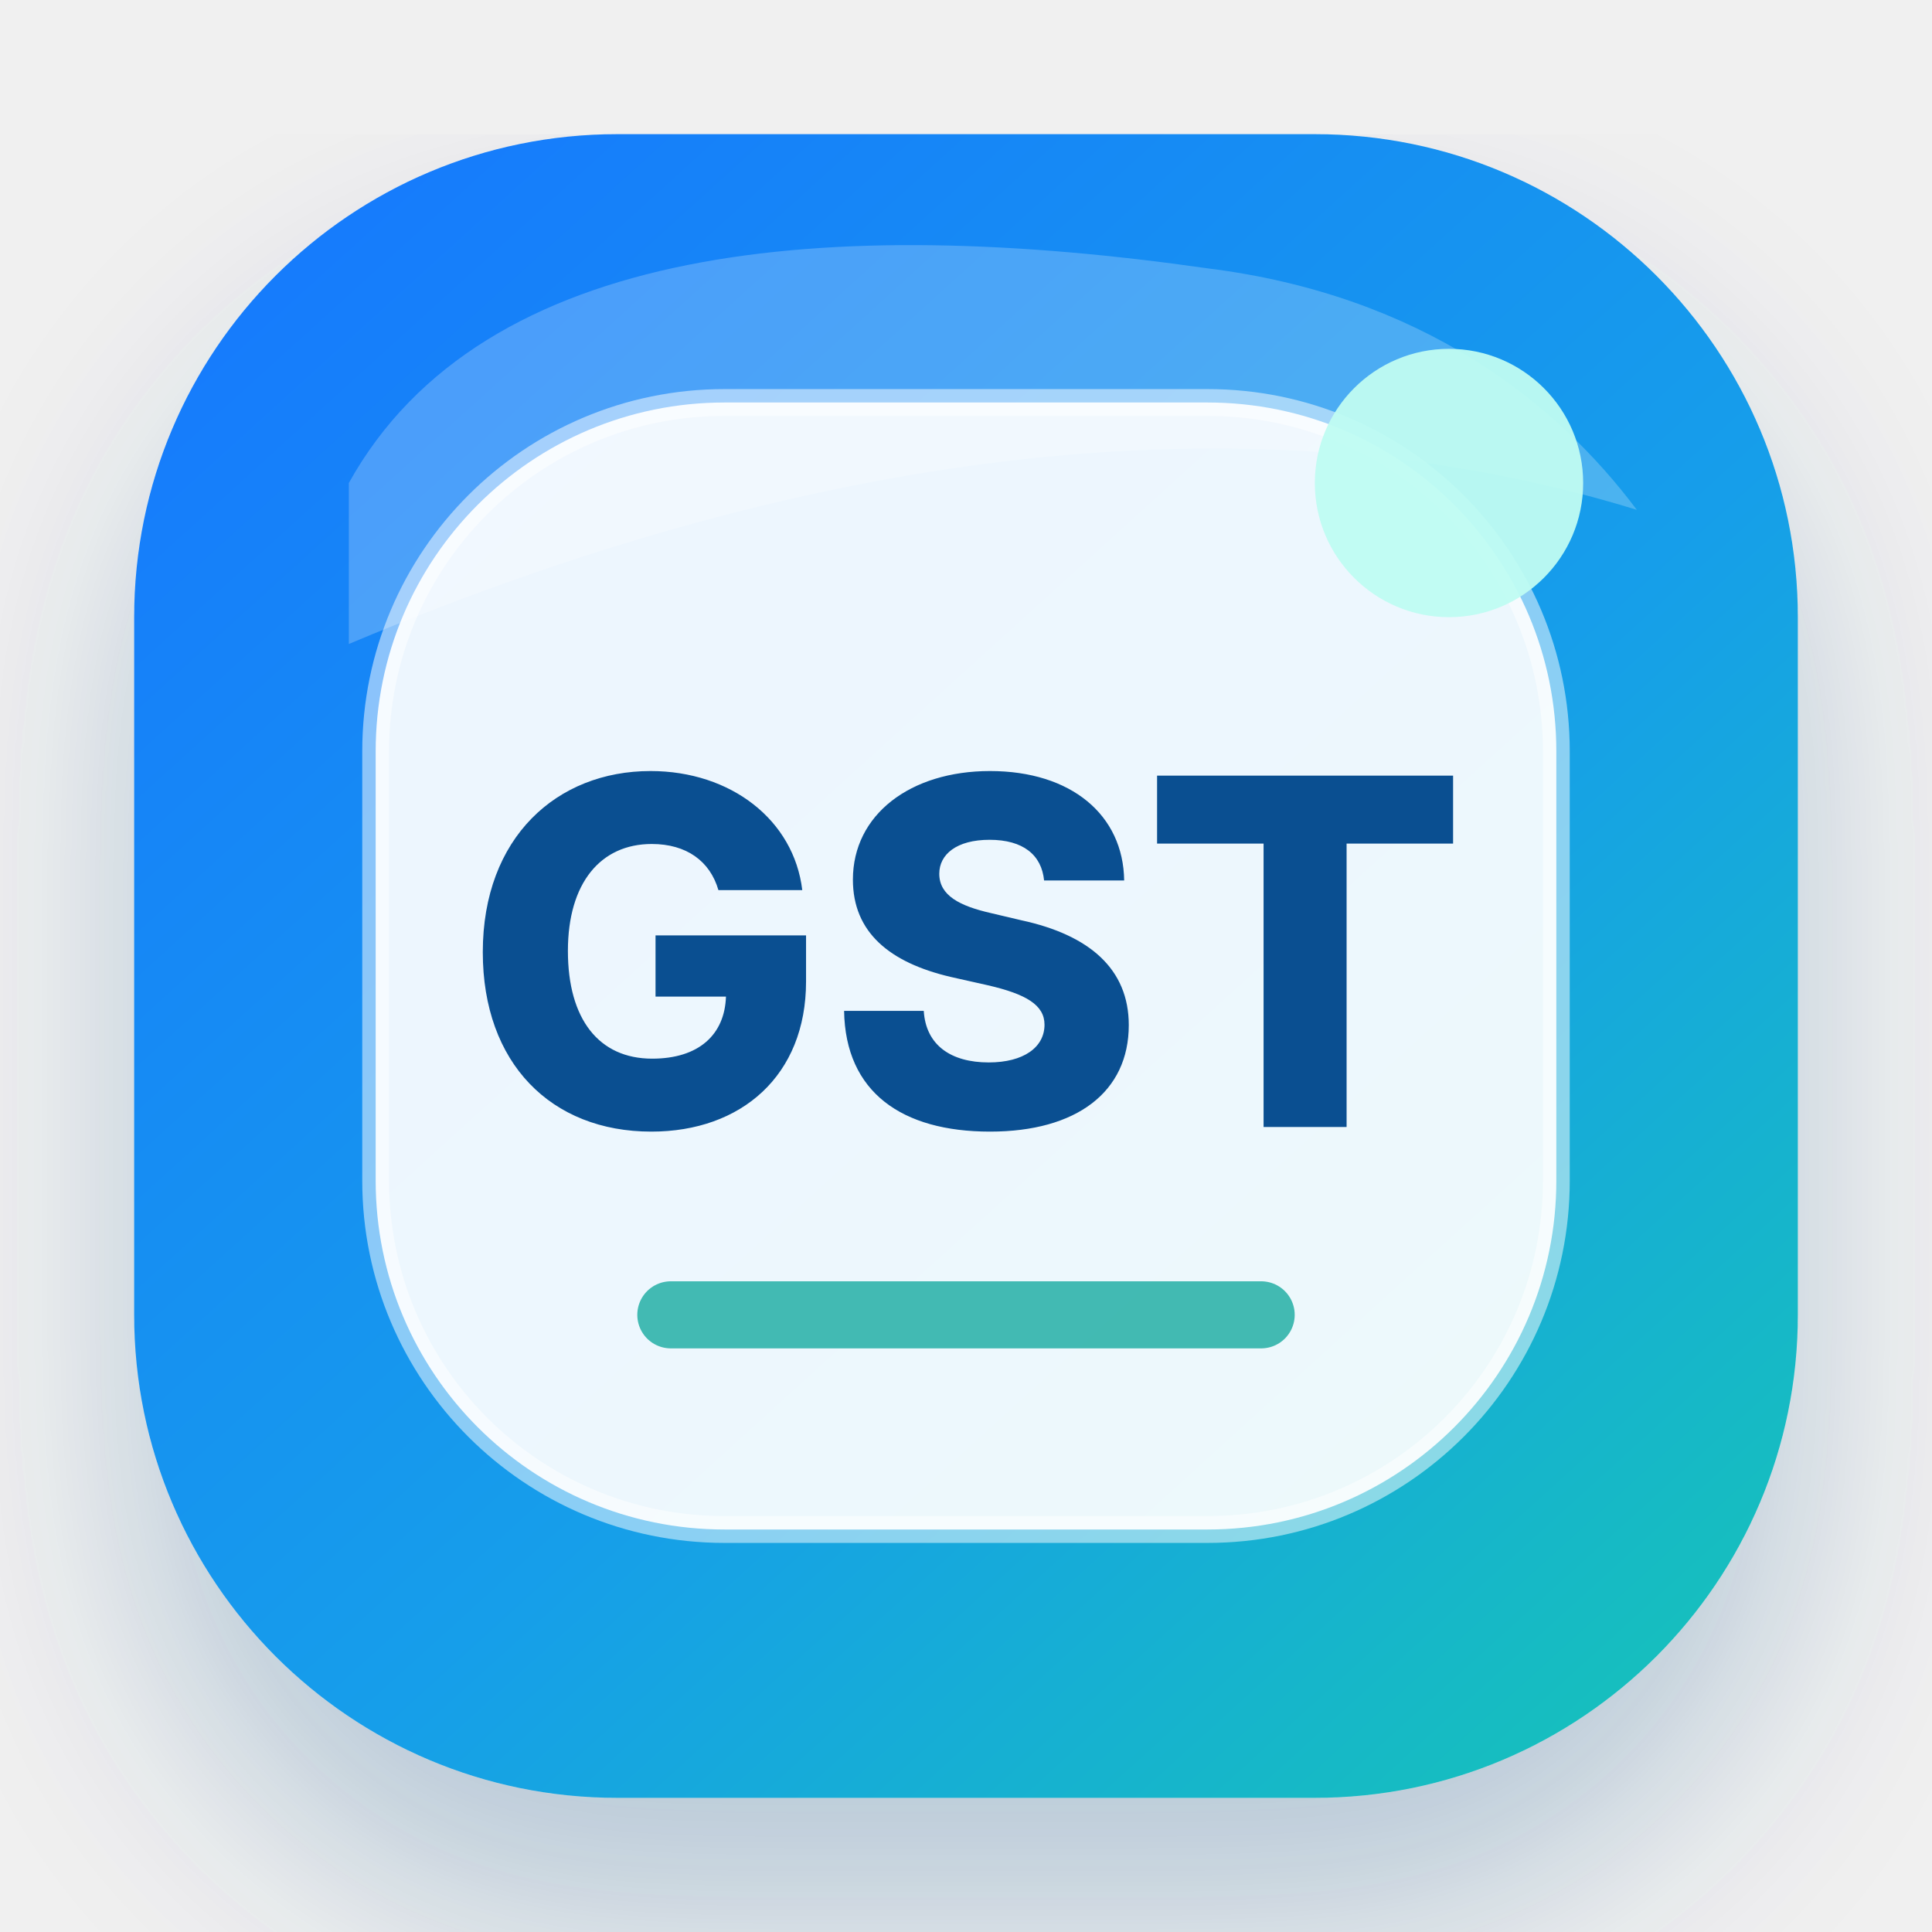
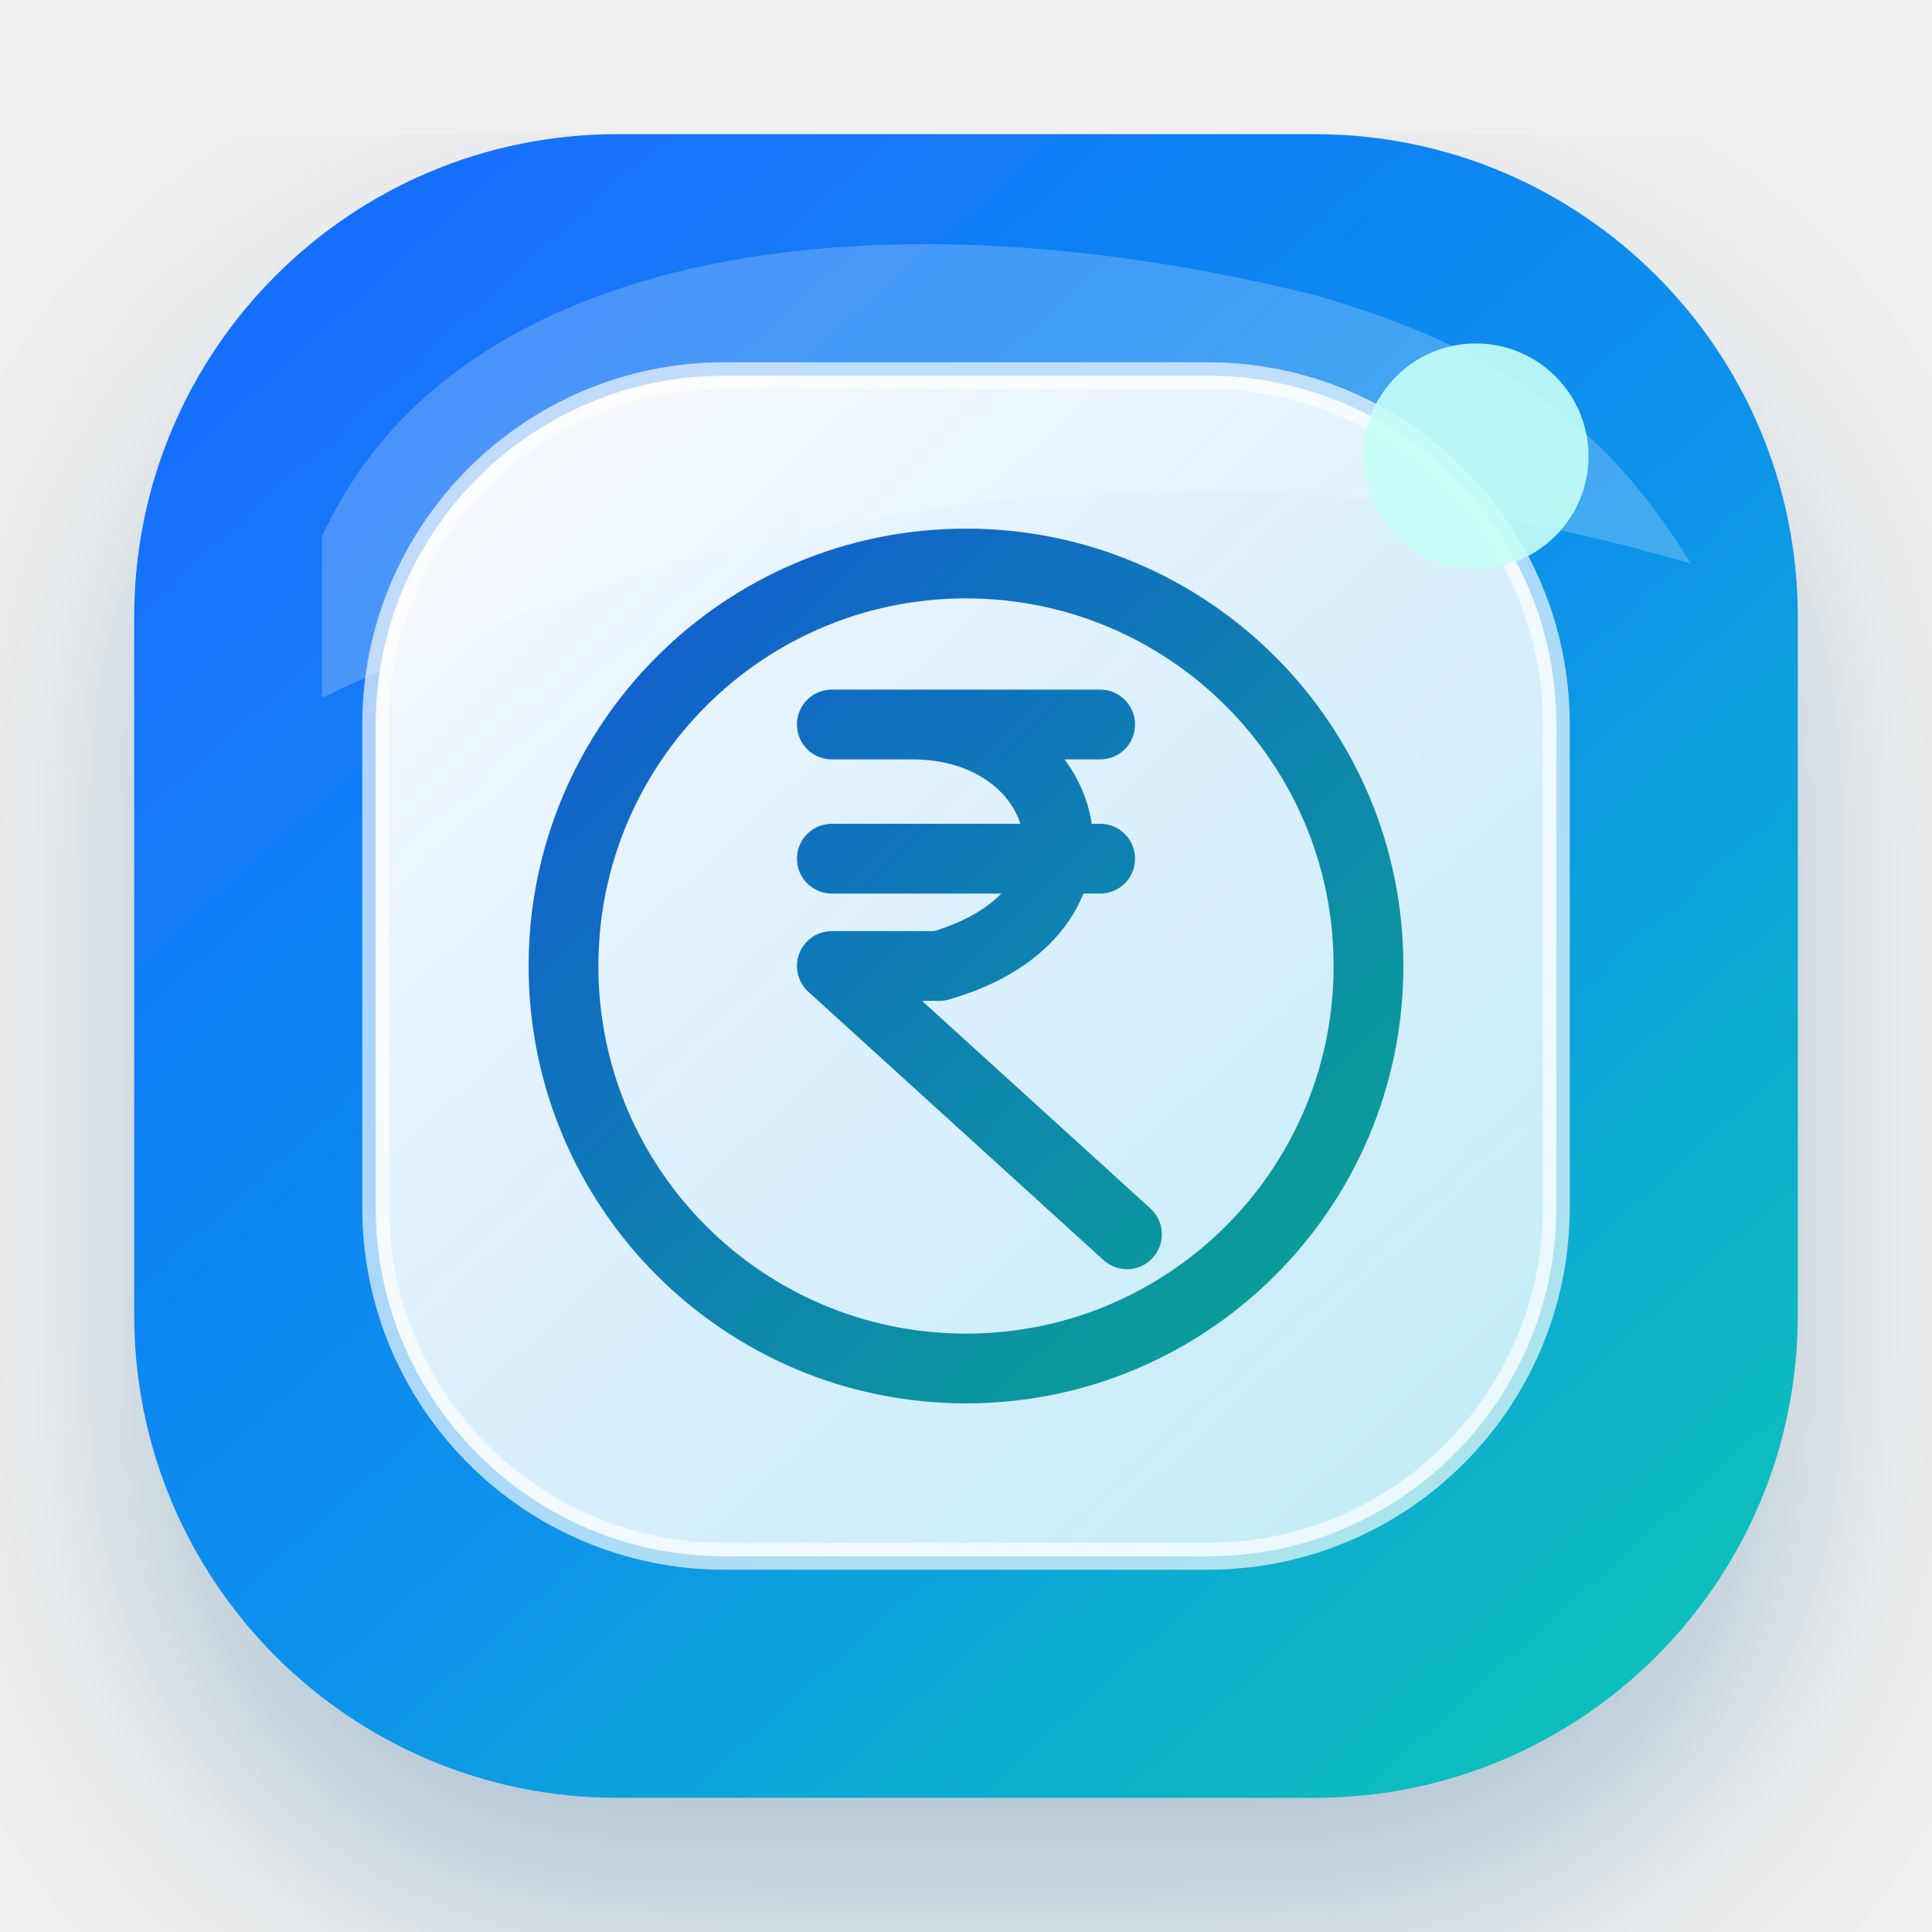
- <svg xmlns="http://www.w3.org/2000/svg" viewBox="0 0 72 72" role="img" aria-label="GST Calculator">
+ <svg xmlns="http://www.w3.org/2000/svg" viewBox="0 0 72 72" role="img" aria-label="Finance Gst">
  <defs>
-     <linearGradient id="g" x1="7" y1="4" x2="66" y2="69" gradientUnits="userSpaceOnUse">
-       <stop stop-color="#1976ff" />
-       <stop offset=".56" stop-color="#159eea" />
+     <linearGradient id="bg" x1="8" y1="5" x2="64" y2="67" gradientUnits="userSpaceOnUse">
+       <stop stop-color="#1769ff" />
+       <stop offset=".55" stop-color="#0b93eb" />
      <stop offset="1" stop-color="#12c7b3" />
    </linearGradient>
-     <linearGradient id="glass" x1="16" y1="12" x2="58" y2="61">
-       <stop stop-color="#fff" stop-opacity=".92" />
-       <stop offset="1" stop-color="#eaf8ff" stop-opacity=".74" />
+     <linearGradient id="glass" x1="17" y1="15" x2="57" y2="58" gradientUnits="userSpaceOnUse">
+       <stop stop-color="#ffffff" stop-opacity=".96" />
+       <stop offset="1" stop-color="#e8f8ff" stop-opacity=".82" />
    </linearGradient>
-     <filter id="s" x="-30%" y="-30%" width="160%" height="170%">
-       <feDropShadow dx="0" dy="5" stdDeviation="4" flood-color="#0b4d8a" flood-opacity=".23" />
+     <linearGradient id="ink" x1="23" y1="23" x2="50" y2="51" gradientUnits="userSpaceOnUse">
+       <stop stop-color="#125fce" />
+       <stop offset="1" stop-color="#0aa493" />
+     </linearGradient>
+     <filter id="ds" x="-30%" y="-30%" width="160%" height="175%">
+       <feDropShadow dx="0" dy="5" stdDeviation="4" flood-color="#0c4d84" flood-opacity=".25" />
    </filter>
  </defs>
-   <rect x="5" y="5" width="62" height="62" rx="18" fill="url(#g)" filter="url(#s)" />
-   <path d="M13 18C18 9 31 8 45 10c8 1 13 5 16 9-13-4-29-3-48 5z" fill="#fff" opacity=".23" />
-   <rect x="14" y="15" width="44" height="42" rx="13" fill="url(#glass)" stroke="#fff" stroke-opacity=".5" />
-   <circle cx="54" cy="18" r="5" fill="#bffcf2" opacity=".95" />
-   <text x="36" y="42" text-anchor="middle" font-family="Inter,Segoe UI,Arial,sans-serif" font-size="18" font-weight="800" fill="#0a4f91">GST</text>
-   <path d="M25 49h22" stroke="#12a99d" stroke-width="2.5" stroke-linecap="round" opacity=".78" />
+   <rect x="5" y="5" width="62" height="62" rx="18" fill="url(#bg)" filter="url(#ds)" />
+   <path d="M12 20C17 9 33 7 49 11c7 2 11 5 14 10-17-5-34-3-51 5z" fill="#fff" opacity=".22" />
+   <rect x="14" y="14" width="44" height="44" rx="13" fill="url(#glass)" stroke="#fff" stroke-opacity=".66" />
+   <circle cx="55" cy="17" r="4.2" fill="#c7fff7" opacity=".9" />
+   <g fill="none" stroke="url(#ink)" stroke-width="2.6" stroke-linecap="round" stroke-linejoin="round">
+     <circle cx="36" cy="36" r="15" />
+     <path d="M31 27h10M31 32h10M34 27c6 0 8 7 1 9h-4l11 10" />
+   </g>
</svg>
